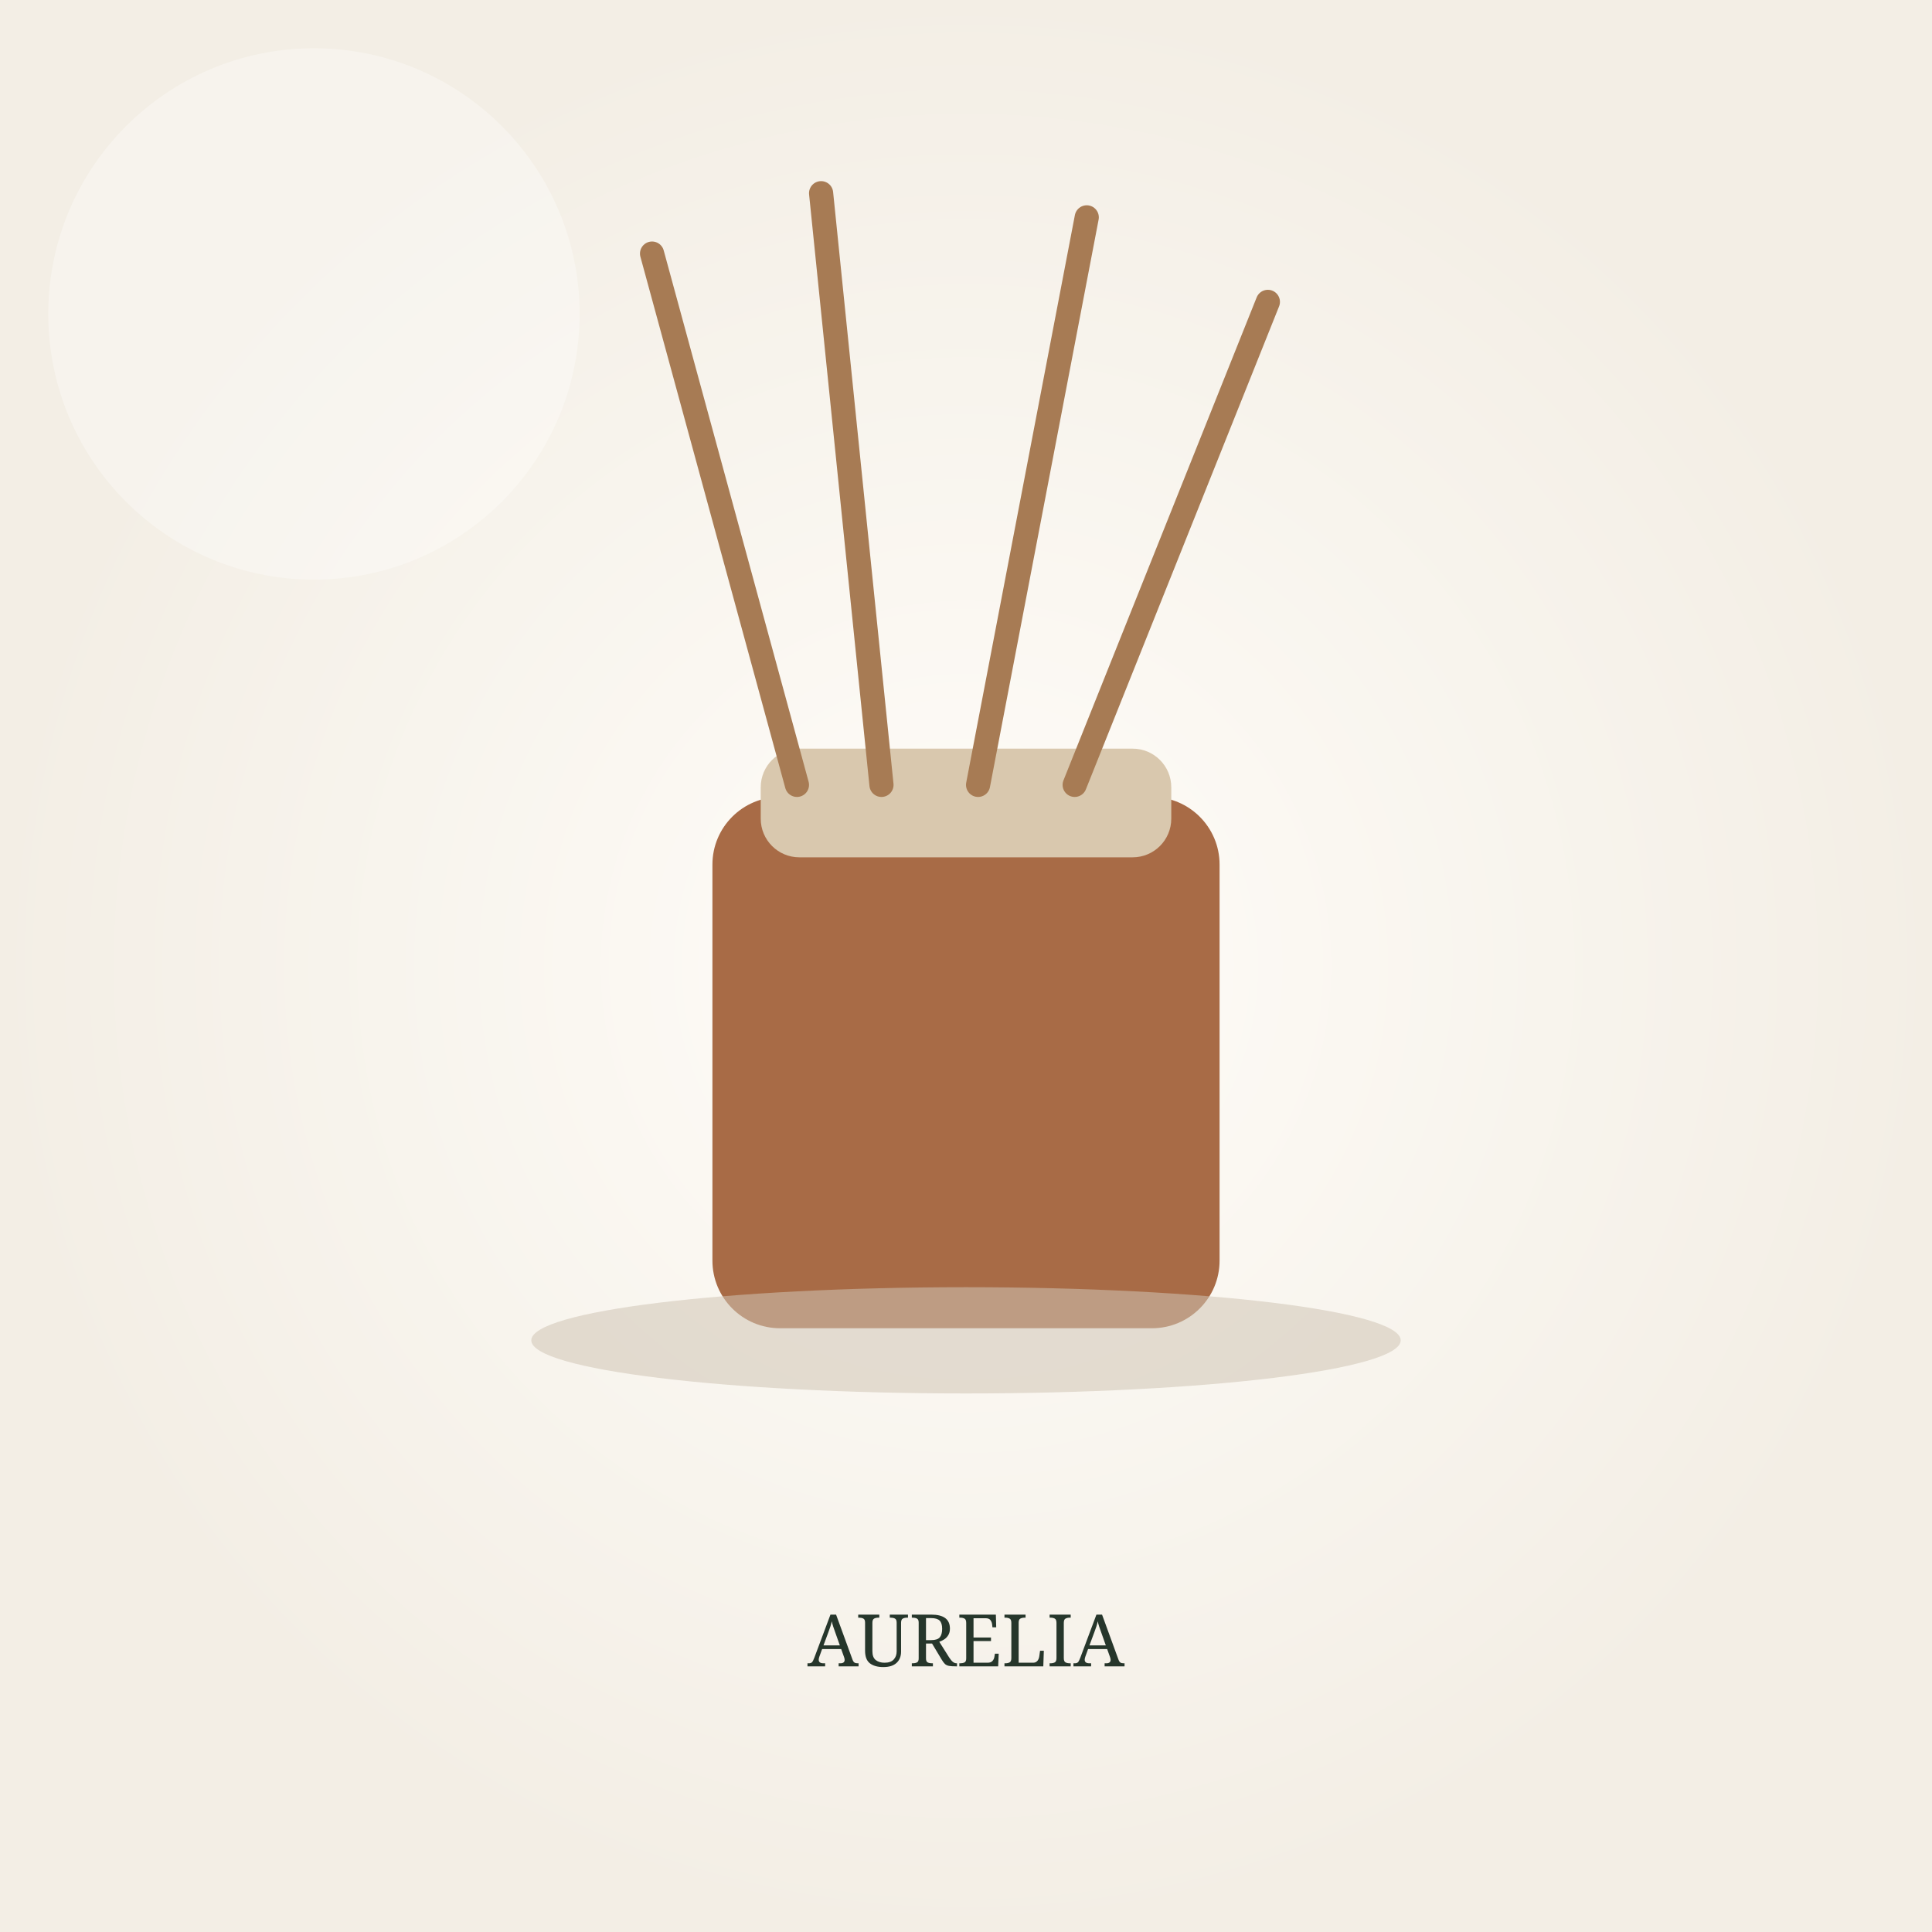
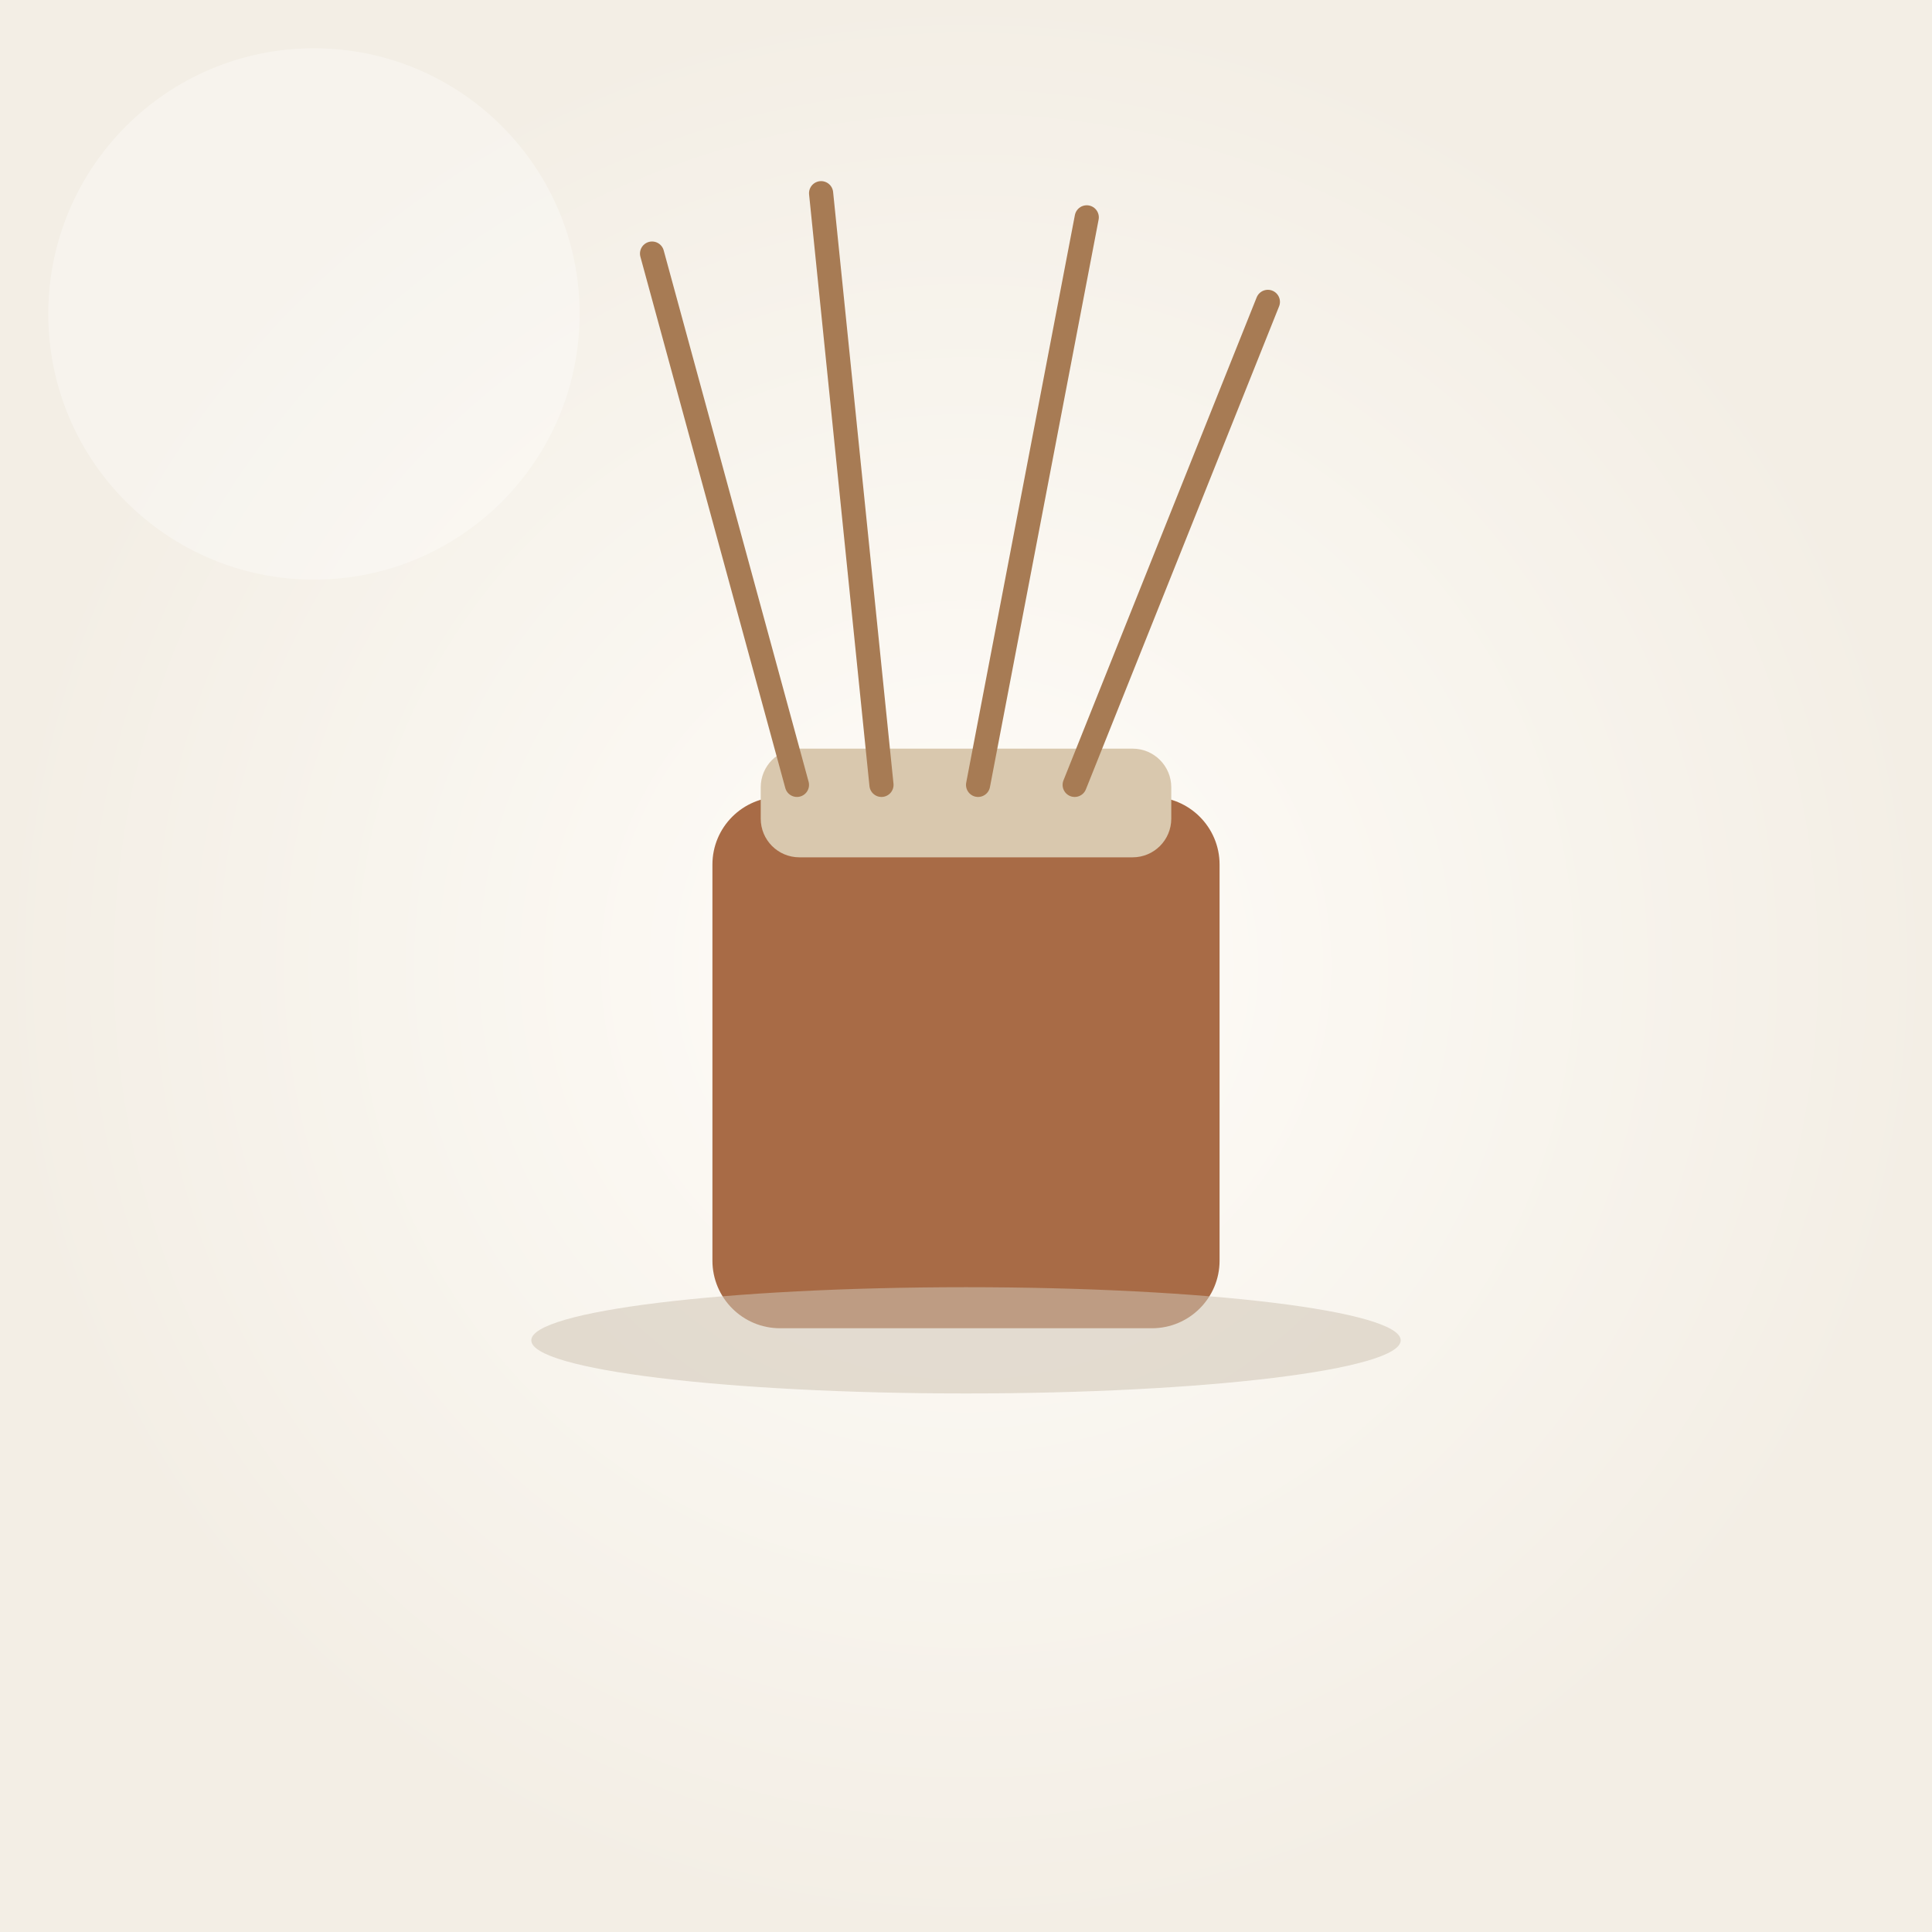
<svg xmlns="http://www.w3.org/2000/svg" width="800" height="800" viewBox="0 0 800 800">
  <defs>
    <radialGradient id="g">
      <stop offset="0" stop-color="#fffdf9" />
      <stop offset="1" stop-color="#f3eee5" />
    </radialGradient>
  </defs>
  <rect width="800" height="800" fill="url(#g)" />
  <circle cx="130" cy="130" r="110" fill="#ffffff" opacity=".32" />
-   <text x="400" y="690" text-anchor="middle" font-family="Georgia,serif" font-size="30" fill="#26362b">AURELIA</text>
  <rect x="295" y="330" width="210" height="220" rx="28" fill="#a86b46" />
  <rect x="315" y="310" width="170" height="45" rx="16" fill="#d9c8ae" />
  <path d="M330 325 L270 105 M365 325 L340 80 M405 325 L450 90 M445 325 L525 125" stroke="#a77b54" stroke-width="10" stroke-linecap="round" />
  <ellipse cx="400" cy="555" rx="180" ry="22" fill="#cfc4b4" opacity=".55" />
</svg>
